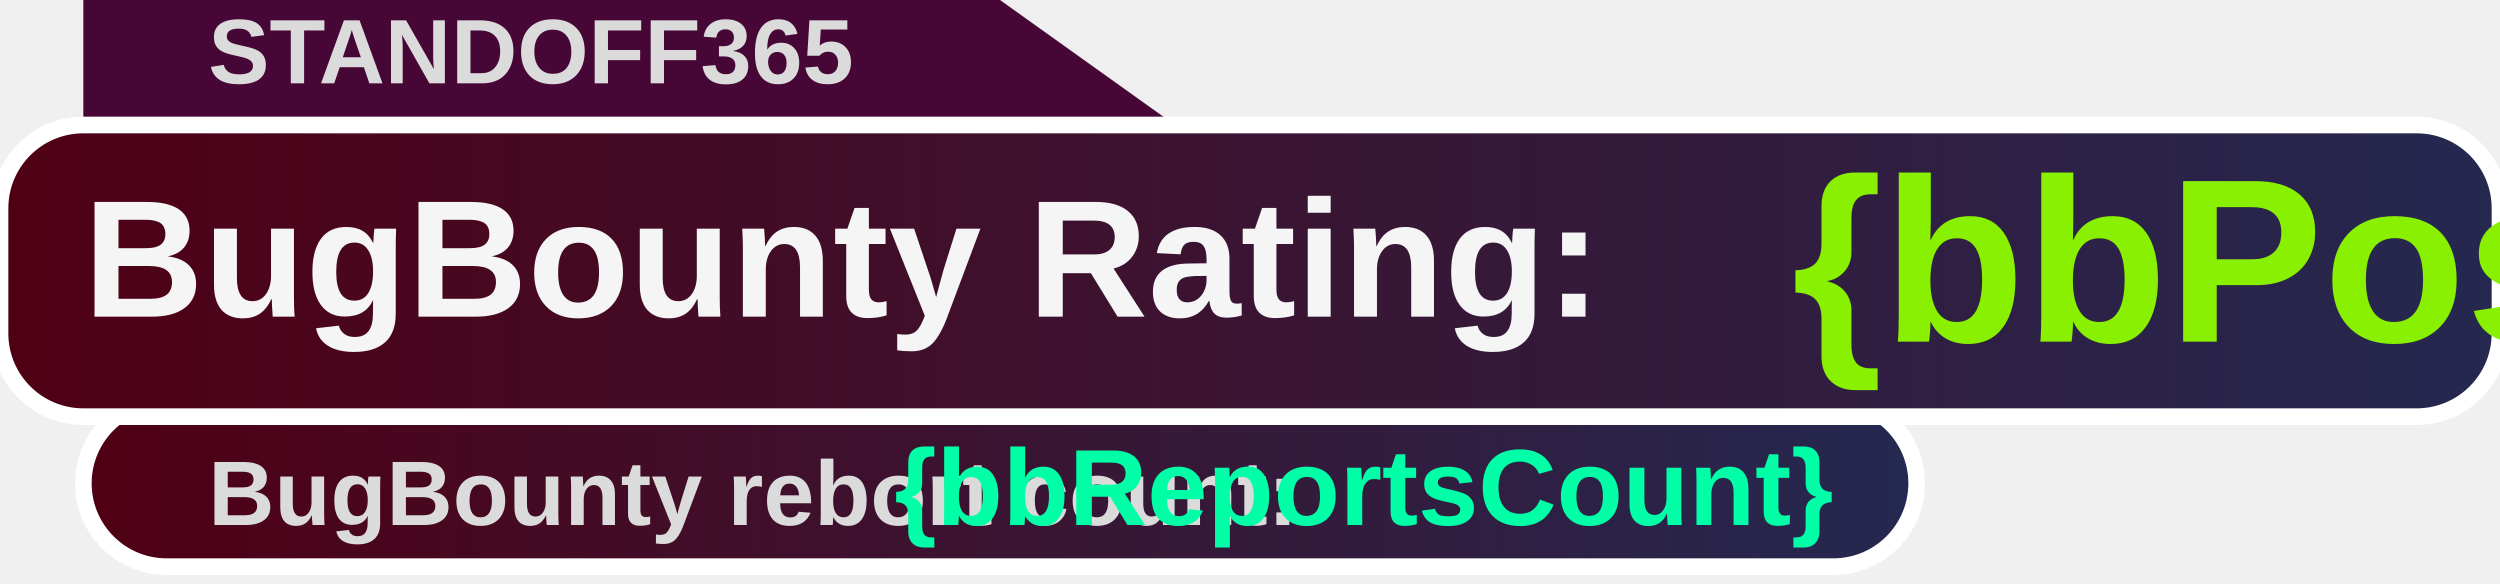
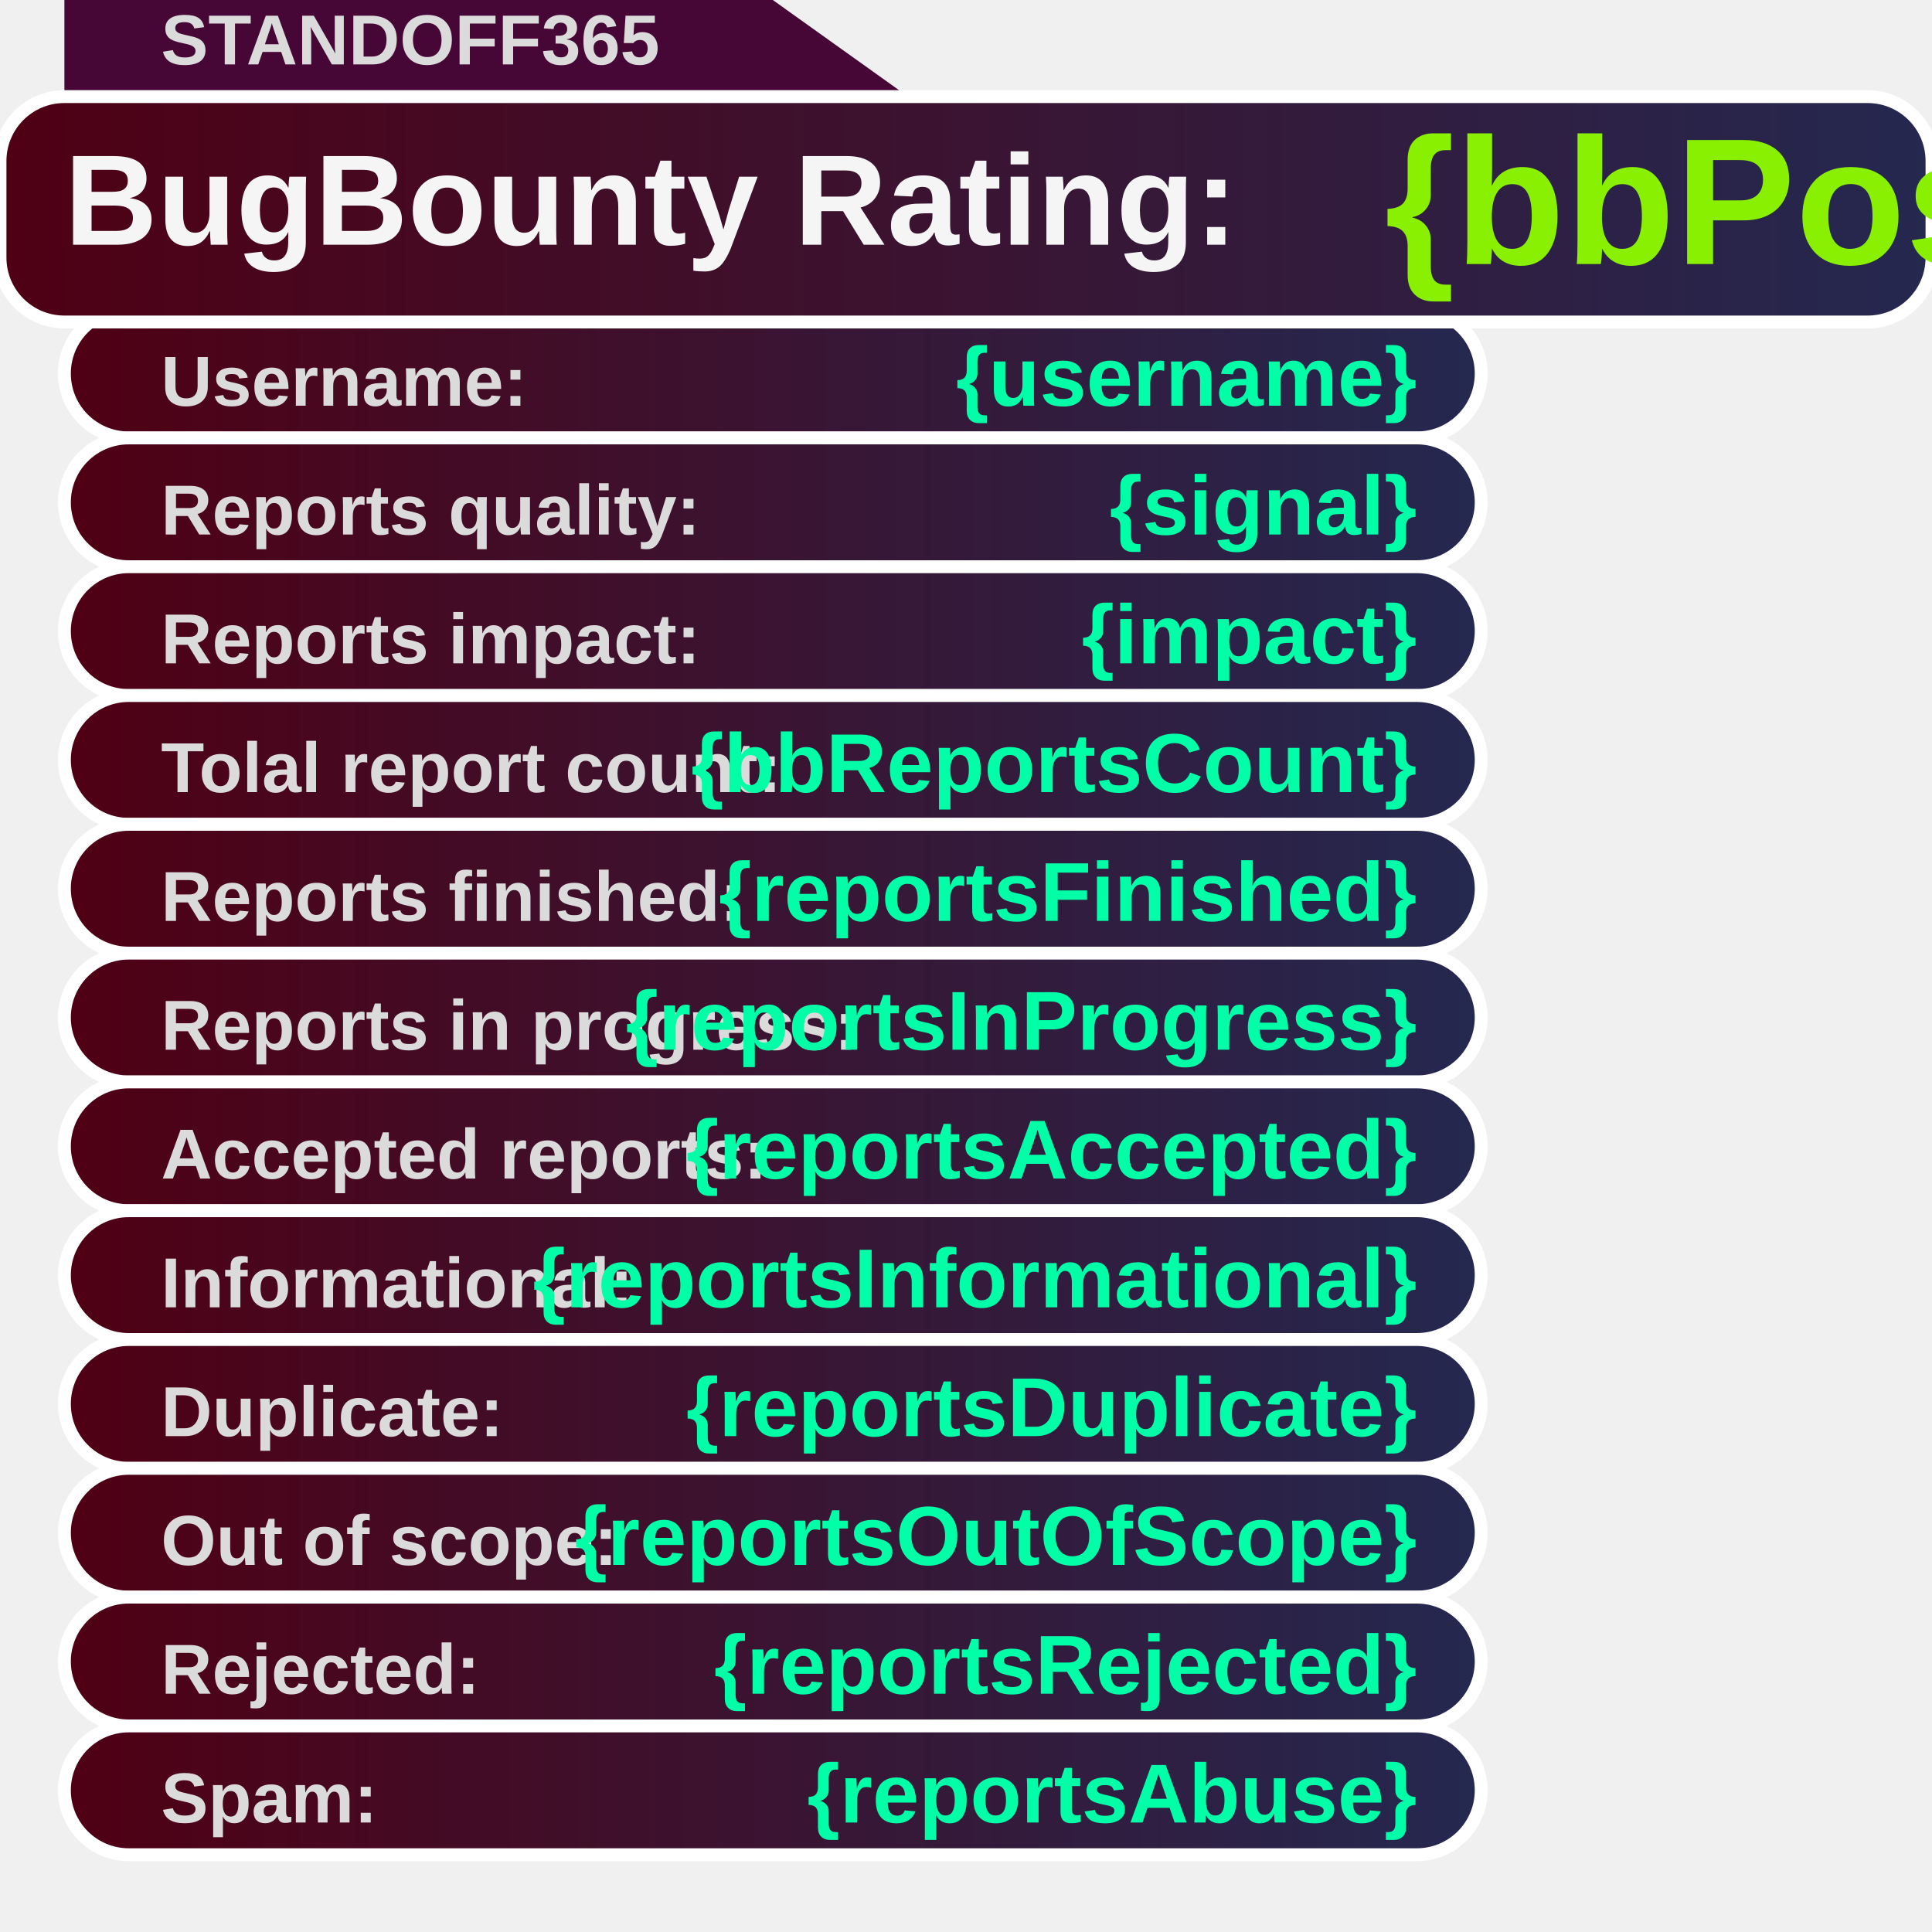
- <svg xmlns="http://www.w3.org/2000/svg" width="300" height="70" fill="none">
+ <svg xmlns="http://www.w3.org/2000/svg" width="300" height="300" fill="none">
  <rect width="220" height="20" y="48" x="10" rx="10" fill="url(#grad)" stroke="#FFFFFF" stroke-width="2" />
+   <rect width="220" height="20" y="68" x="10" rx="10" fill="url(#grad)" stroke="#FFFFFF" stroke-width="2" />
+   <rect width="220" height="20" y="88" x="10" rx="10" fill="url(#grad)" stroke="#FFFFFF" stroke-width="2" />
+   <rect width="220" height="20" y="108" x="10" rx="10" fill="url(#grad)" stroke="#FFFFFF" stroke-width="2" />
+   <rect width="220" height="20" y="128" x="10" rx="10" fill="url(#grad)" stroke="#FFFFFF" stroke-width="2" />
+   <rect width="220" height="20" y="148" x="10" rx="10" fill="url(#grad)" stroke="#FFFFFF" stroke-width="2" />
+   <rect width="220" height="20" y="168" x="10" rx="10" fill="url(#grad)" stroke="#FFFFFF" stroke-width="2" />
+   <rect width="220" height="20" y="188" x="10" rx="10" fill="url(#grad)" stroke="#FFFFFF" stroke-width="2" />
+   <rect width="220" height="20" y="208" x="10" rx="10" fill="url(#grad)" stroke="#FFFFFF" stroke-width="2" />
+   <rect width="220" height="20" y="228" x="10" rx="10" fill="url(#grad)" stroke="#FFFFFF" stroke-width="2" />
+   <rect width="220" height="20" y="248" x="10" rx="10" fill="url(#grad)" stroke="#FFFFFF" stroke-width="2" />
+   <rect width="220" height="20" y="268" x="10" rx="10" fill="url(#grad)" stroke="#FFFFFF" stroke-width="2" />
  <defs>
    <linearGradient id="grad" x1="0%" y1="0%" x2="100%" y2="0%">
      <stop offset="0%" style="stop-color: #4f0014; stop-opacity: 1" />
      <stop offset="100%" style="stop-color: #252850; stop-opacity: 1" />
    </linearGradient>
  </defs>
  <polygon points="10,0 120,0 190,50 10,50" fill="#470736" rx="10" />
  <rect width="300" height="35" y="15" rx="10" fill="url(#grad)" stroke="#FFFFFF" stroke-width="2" />
  <text x="10" y="38" fill="#f5f5f5" font-size="20" font-weight="bold" font-family="Arial">
    BugBounty Rating:</text>
  <text x="215" y="41" fill="#88f000" font-size="28" font-weight="bold" font-family="Arial">
    {bbPosition}</text>
  <text x="25" y="10" fill="#dbdbdb" font-size="11" font-weight="bold" font-family="Arial">
    STANDOFF365</text>
  <text x="25" y="63" fill="#dbdbdb" font-size="11" font-weight="bold" font-family="Arial">
-     BugBounty rebort count:  </text>
+     Username:  </text>
+   <text x="25" y="83" fill="#dbdbdb" font-size="11" font-weight="bold" font-family="Arial">
+     Reports quality:  </text>
+   <text x="25" y="103" fill="#dbdbdb" font-size="11" font-weight="bold" font-family="Arial">
+     Reports impact:  </text>
+   <text x="25" y="123" fill="#dbdbdb" font-size="11" font-weight="bold" font-family="Arial">
+     Tolal report count:  </text>
+   <text x="25" y="143" fill="#dbdbdb" font-size="11" font-weight="bold" font-family="Arial">
+     Reports finished:  </text>
+   <text x="25" y="163" fill="#dbdbdb" font-size="11" font-weight="bold" font-family="Arial">
+     Reports in progress:  </text>
+   <text x="25" y="183" fill="#dbdbdb" font-size="11" font-weight="bold" font-family="Arial">
+     Accepted reports:  </text>
+   <text x="25" y="203" fill="#dbdbdb" font-size="11" font-weight="bold" font-family="Arial">
+     Informational:  </text>
+   <text x="25" y="223" fill="#dbdbdb" font-size="11" font-weight="bold" font-family="Arial">
+     Duplicate:  </text>
+   <text x="25" y="243" fill="#dbdbdb" font-size="11" font-weight="bold" font-family="Arial">
+     Out of scope:  </text>
+   <text x="25" y="263" fill="#dbdbdb" font-size="11" font-weight="bold" font-family="Arial">
+     Rejected:  </text>
+   <text x="25" y="283" fill="#dbdbdb" font-size="11" font-weight="bold" font-family="Arial">
+     Spam:  </text>
  <text x="220" y="63" text-anchor="end" fill="#00ffa6" font-size="13" font-weight="bold" font-family="Arial">
+   {username}
+ </text>
+   <text x="220" y="83" text-anchor="end" fill="#00ffa6" font-size="13" font-weight="bold" font-family="Arial">
+   {signal}
+ </text>
+   <text x="220" y="103" text-anchor="end" fill="#00ffa6" font-size="13" font-weight="bold" font-family="Arial">
+   {impact}
+ </text>
+   <text x="220" y="123" text-anchor="end" fill="#00ffa6" font-size="13" font-weight="bold" font-family="Arial">
  {bbReportsCount}
</text>
+   <text x="220" y="143" text-anchor="end" fill="#00ffa6" font-size="13" font-weight="bold" font-family="Arial">
+   {reportsFinished}
+ </text>
+   <text x="220" y="163" text-anchor="end" fill="#00ffa6" font-size="13" font-weight="bold" font-family="Arial">
+   {reportsInProgress}
+ </text>
+   <text x="220" y="183" text-anchor="end" fill="#00ffa6" font-size="13" font-weight="bold" font-family="Arial">
+   {reportsAccepted}
+ </text>
+   <text x="220" y="203" text-anchor="end" fill="#00ffa6" font-size="13" font-weight="bold" font-family="Arial">
+   {reportsInformational}
+ </text>
+   <text x="220" y="223" text-anchor="end" fill="#00ffa6" font-size="13" font-weight="bold" font-family="Arial">
+   {reportsDuplicate}
+ </text>
+   <text x="220" y="243" text-anchor="end" fill="#00ffa6" font-size="13" font-weight="bold" font-family="Arial">
+   {reportsOutOfScope}
+ </text>
+   <text x="220" y="263" text-anchor="end" fill="#00ffa6" font-size="13" font-weight="bold" font-family="Arial">
+   {reportsRejected}
+ </text>
+   <text x="220" y="283" text-anchor="end" fill="#00ffa6" font-size="13" font-weight="bold" font-family="Arial">
+   {reportsAbuse}
+ </text>
</svg>
